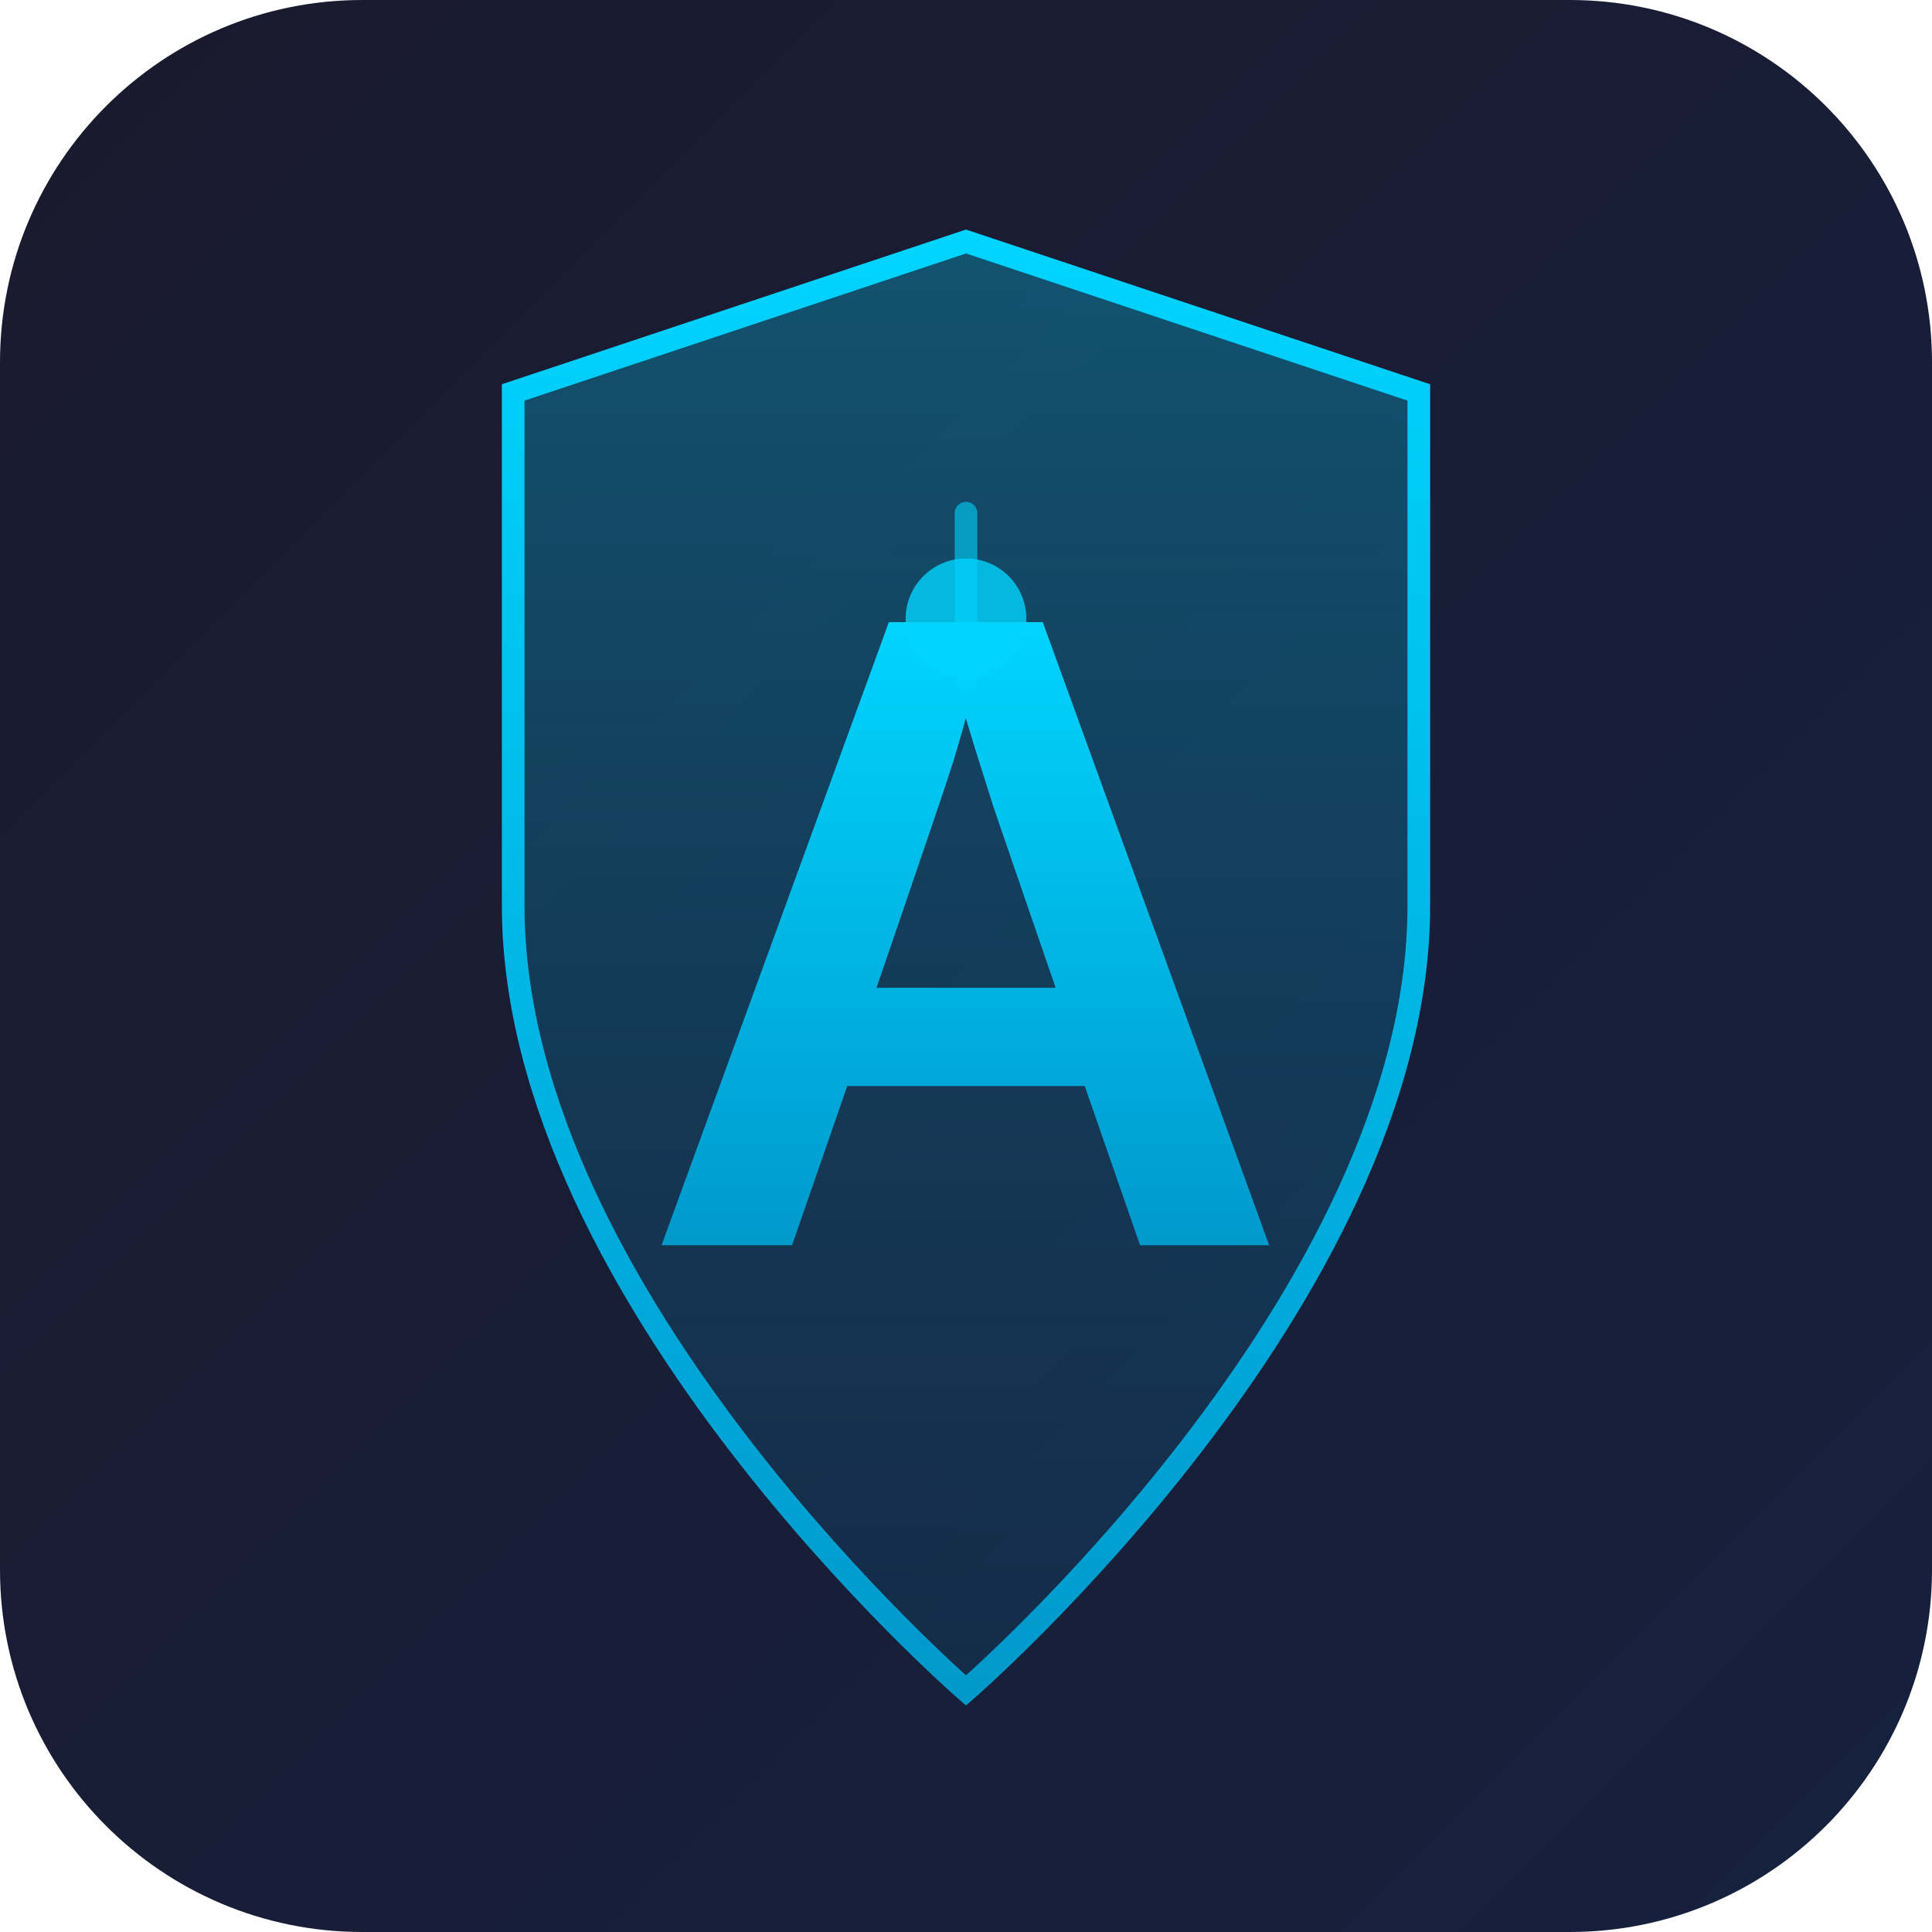
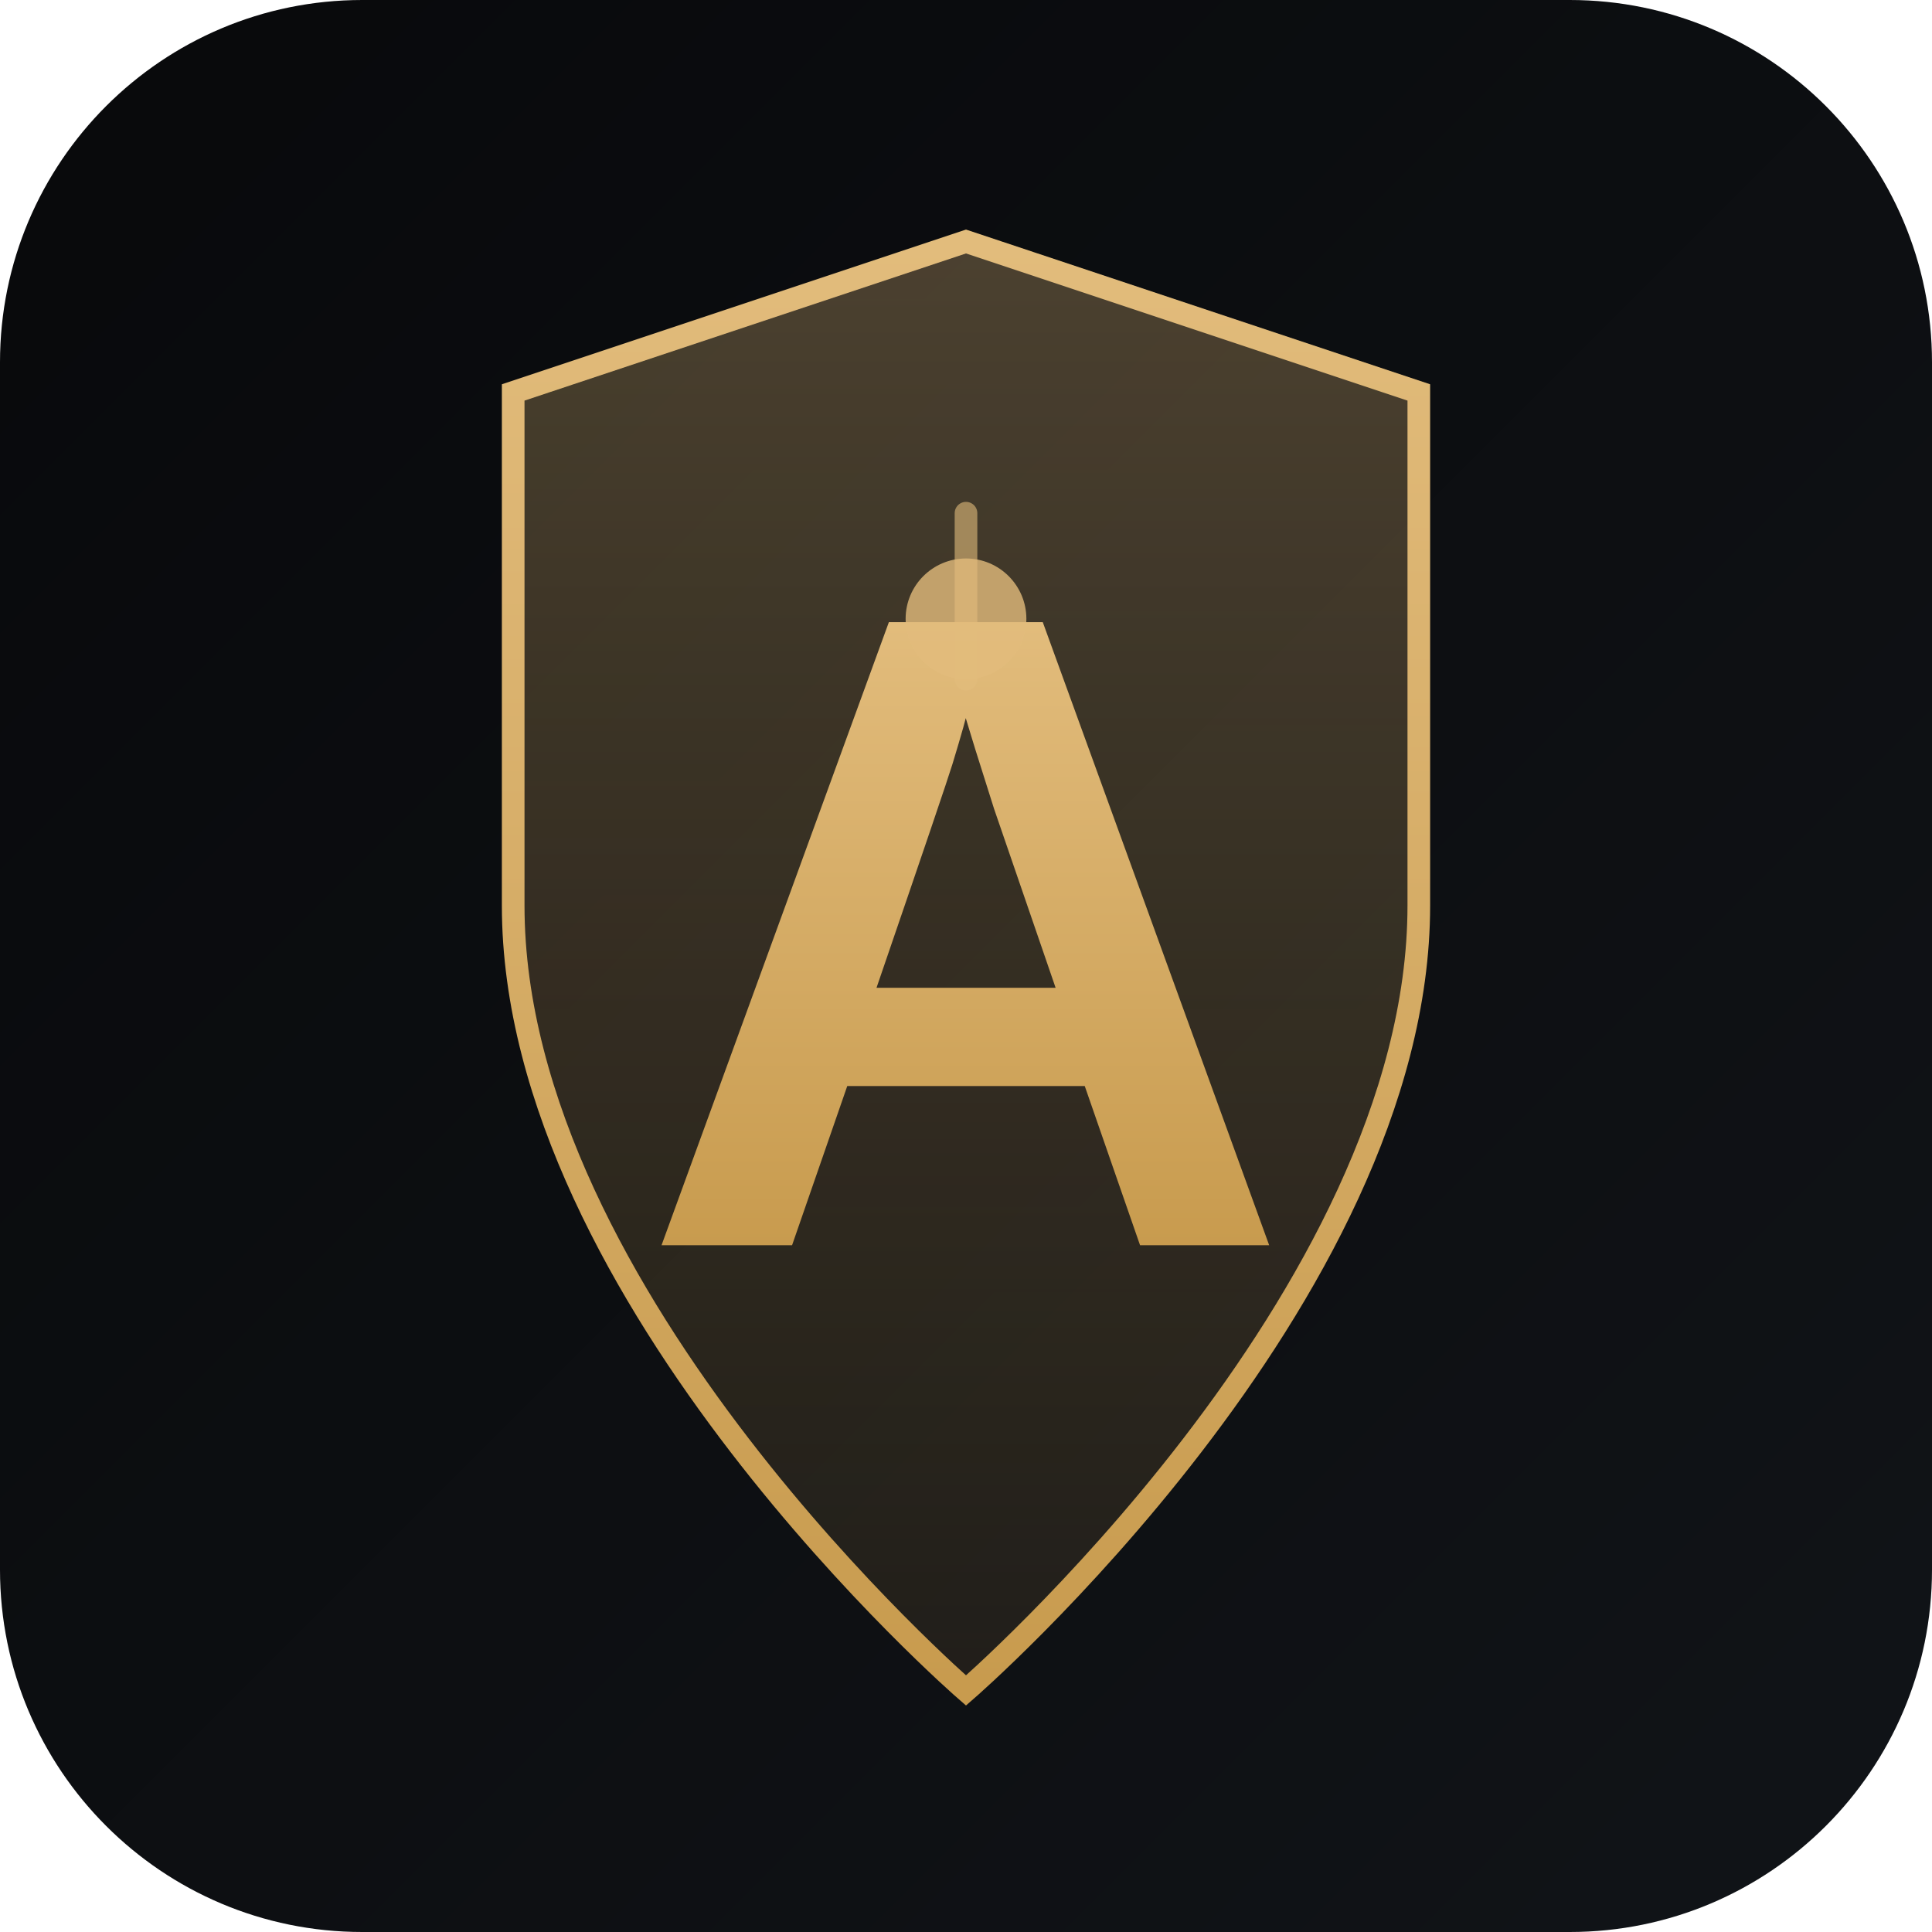
<svg xmlns="http://www.w3.org/2000/svg" width="256" height="256" viewBox="0 0 256 256">
  <defs>
    <linearGradient id="bg" x1="0" y1="0" x2="1" y2="1">
-       <stop offset="0%" stop-color="#1a1a2e" />
-       <stop offset="100%" stop-color="#16213e" />
+       <stop offset="0%" stop-color="#08090B" />
+       <stop offset="100%" stop-color="#111418" />
    </linearGradient>
    <linearGradient id="accent" x1="0" y1="0" x2="0" y2="1">
-       <stop offset="0%" stop-color="#00d4ff" />
-       <stop offset="100%" stop-color="#0099cc" />
+       <stop offset="0%" stop-color="#E2BC7C" />
+       <stop offset="100%" stop-color="#C89B4E" />
    </linearGradient>
    <linearGradient id="shield" x1="0.5" y1="0" x2="0.5" y2="1">
-       <stop offset="0%" stop-color="#00d4ff" stop-opacity="0.3" />
-       <stop offset="100%" stop-color="#0099cc" stop-opacity="0.1" />
+       <stop offset="0%" stop-color="#E2BC7C" stop-opacity="0.3" />
+       <stop offset="100%" stop-color="#C89B4E" stop-opacity="0.1" />
    </linearGradient>
  </defs>
  <rect width="256" height="256" rx="48" fill="url(#bg)" />
  <path d="M128 32 C128 32 68 52 68 52 L68 120 C68 172 128 224 128 224 C128 224 188 172 188 120 L188 52 Z" fill="url(#shield)" stroke="url(#accent)" stroke-width="3" />
  <text x="128" y="165" text-anchor="middle" font-family="Segoe UI,Arial,sans-serif" font-weight="700" font-size="120" fill="url(#accent)">A</text>
-   <circle cx="128" cy="82" r="8" fill="#00d4ff" opacity="0.8" />
-   <line x1="128" y1="90" x2="128" y2="68" stroke="#00d4ff" stroke-width="3" stroke-linecap="round" opacity="0.6" />
+   <circle cx="128" cy="82" r="8" fill="#E2BC7C" opacity="0.8" />
+   <line x1="128" y1="90" x2="128" y2="68" stroke="#E2BC7C" stroke-width="3" stroke-linecap="round" opacity="0.6" />
</svg>
